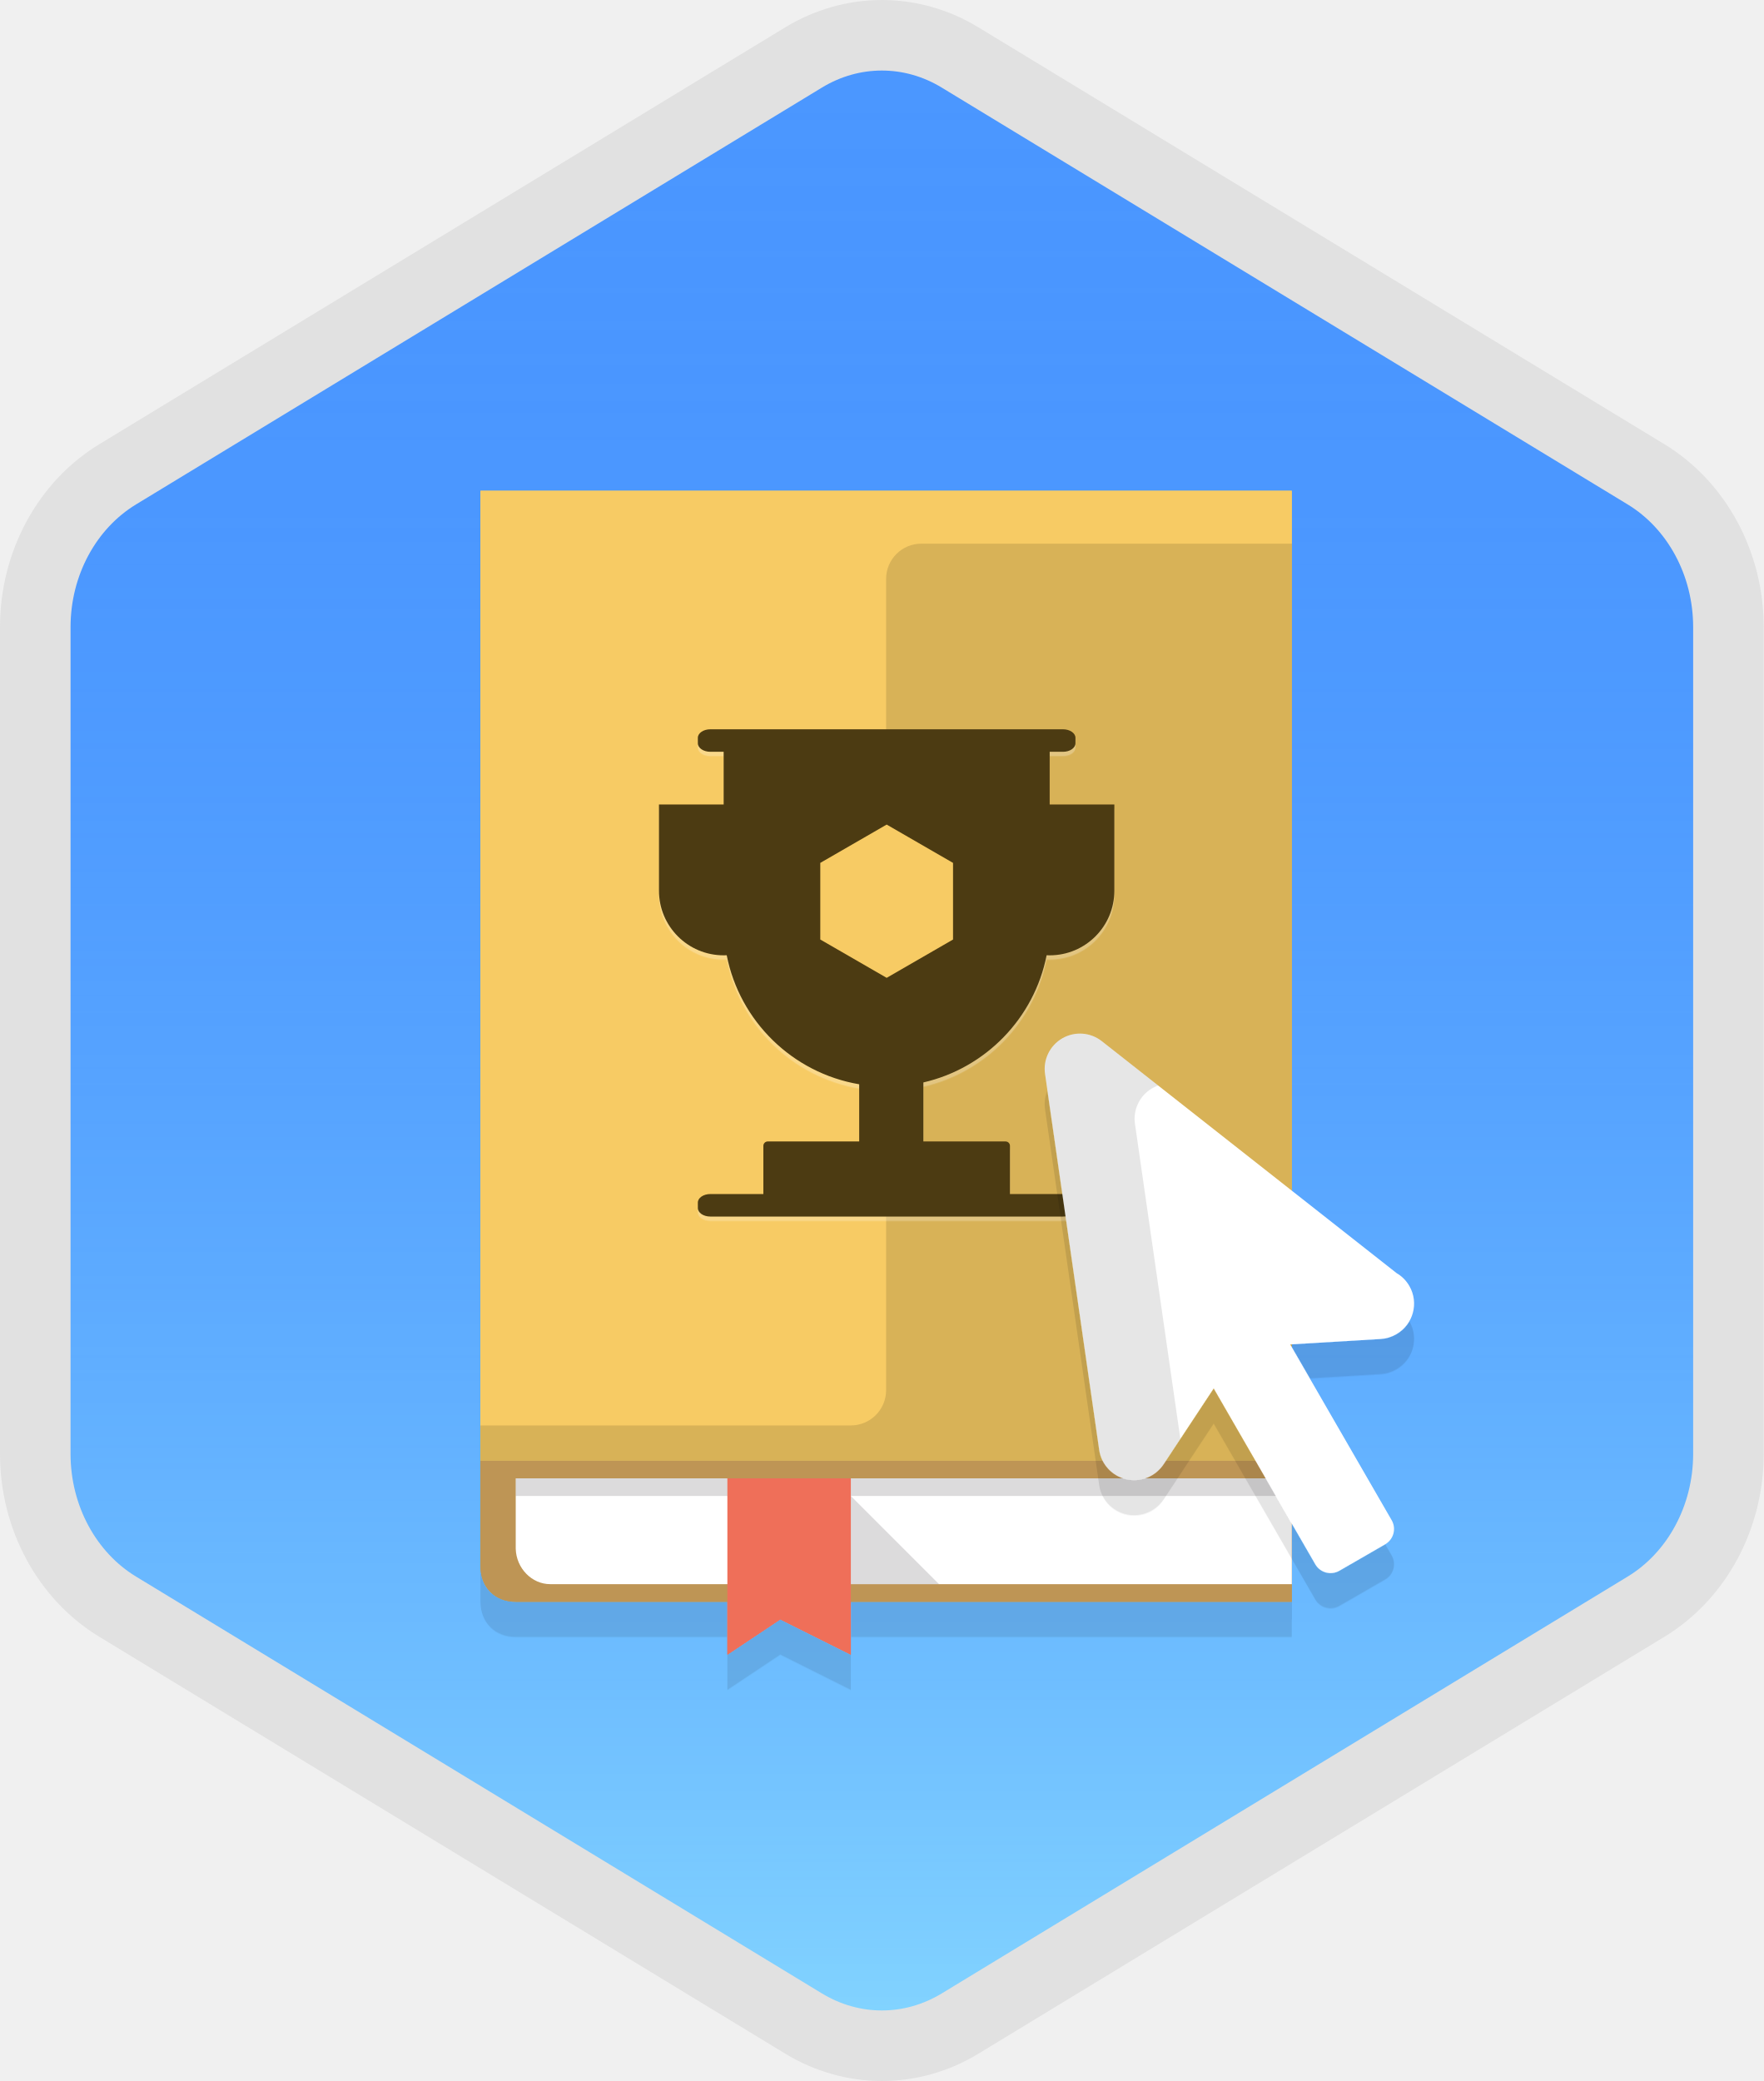
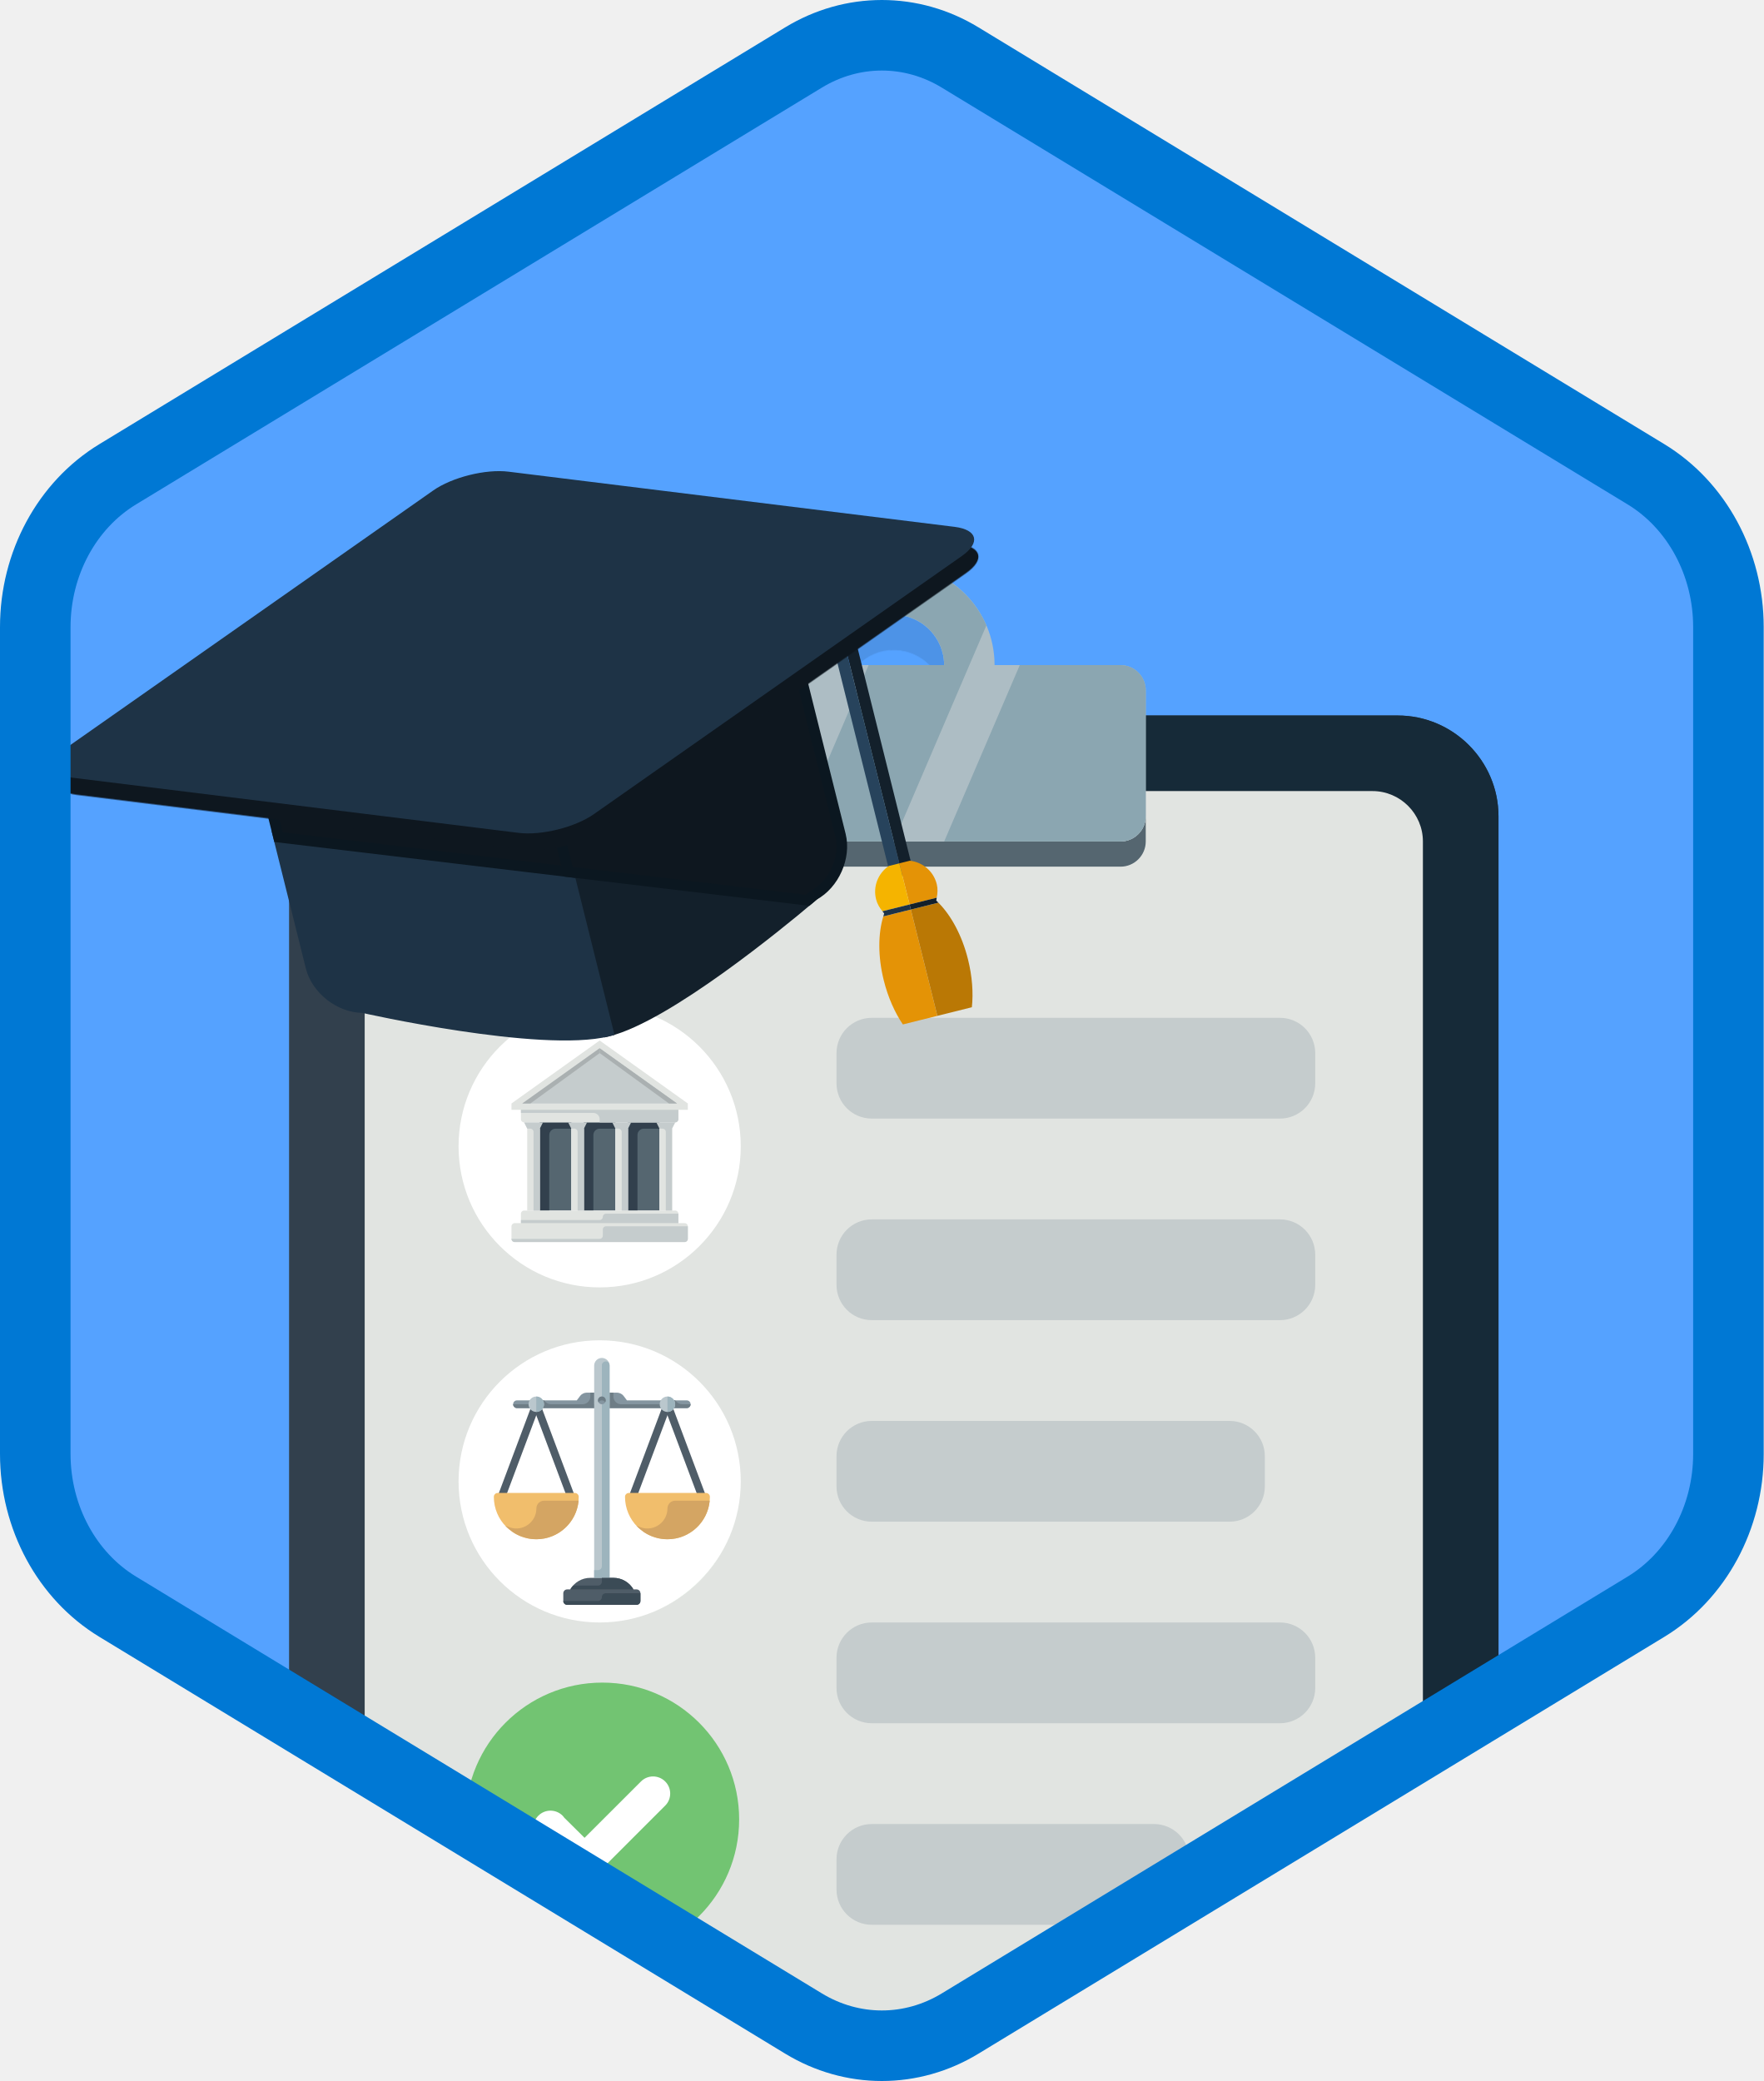
<svg xmlns="http://www.w3.org/2000/svg" xmlns:xlink="http://www.w3.org/1999/xlink" width="100px" height="118px" viewBox="0 0 100 118" version="1.1">
  <defs>
-     <linearGradient x1="50%" y1="100%" x2="50%" y2="3.061617e-15%" id="linearGradient-1">
-       <stop stop-color="#FFFFFF" stop-opacity="0.738" offset="0%" />
-       <stop stop-color="#000000" stop-opacity="0.151" offset="100%" />
-     </linearGradient>
-     <path d="M42.742,1.497 C44.374,0.499 46.187,0 48,0 C49.813,0 51.627,0.499 53.256,1.497 L90.591,24.332 C93.933,26.377 96,30.203 96,34.353 L96,79.647 C96,83.795 93.933,87.624 90.591,89.668 L53.256,112.505 C51.627,113.501 49.813,114 48,114 C46.187,114 44.374,113.501 42.742,112.505 L5.409,89.668 C2.066,87.624 0,83.795 0,79.647 L0,34.353 C0,30.203 2.066,26.377 5.409,24.332 L42.742,1.497 Z" id="path-2" />
-     <filter x="-8.3%" y="-5.9%" width="116.7%" height="111.8%" filterUnits="objectBoundingBox" id="filter-3">
+     <path d="M42.742,1.497 C44.374,0.499 46.187,0 48,0 C49.813,0 51.627,0.499 53.256,1.497 L90.591,24.332 C93.933,26.377 96,30.203 96,34.353 L96,79.647 C96,83.795 93.933,87.624 90.591,89.668 L53.256,112.505 C51.627,113.501 49.813,114 48,114 C46.187,114 44.374,113.501 42.742,112.505 L5.409,89.668 C2.066,87.624 0,83.795 0,79.647 L0,34.353 C0,30.203 2.066,26.377 5.409,24.332 L42.742,1.497 Z" id="path-1" />
+     <filter x="-5.8%" y="-4.3%" width="111.6%" height="108.7%" filterUnits="objectBoundingBox" id="filter-3">
      <feOffset dx="0" dy="2" in="SourceAlpha" result="shadowOffsetOuter1" />
      <feColorMatrix values="0 0 0 0 0   0 0 0 0 0   0 0 0 0 0  0 0 0 0.096 0" type="matrix" in="shadowOffsetOuter1" result="shadowMatrixOuter1" />
      <feMerge>
        <feMergeNode in="shadowMatrixOuter1" />
        <feMergeNode in="SourceGraphic" />
      </feMerge>
    </filter>
-     <path d="M3.789,1.332 L3.034,1.332 C2.643,1.332 2.326,1.116 2.326,0.849 L2.326,0.816 L2.326,0.539 C2.326,0.272 2.643,0.056 3.034,0.056 L22.511,0.056 L23.03,0.056 C23.42,0.056 23.736,0.272 23.736,0.539 L23.736,0.849 C23.736,1.116 23.42,1.332 23.03,1.332 L22.275,1.332 L22.275,4.319 L25.941,4.319 L25.941,9.208 C25.941,11.232 24.3,12.873 22.275,12.873 C22.217,12.873 22.158,12.872 22.101,12.869 C21.398,16.438 18.641,19.269 15.113,20.081 L15.113,23.428 L19.776,23.428 C19.911,23.428 20.022,23.538 20.022,23.675 L20.022,26.409 L22.511,26.409 L23.03,26.409 C23.42,26.409 23.736,26.626 23.736,26.893 L23.736,27.202 C23.736,27.47 23.42,27.686 23.03,27.686 L3.034,27.686 C2.643,27.686 2.326,27.47 2.326,27.202 L2.326,27.17 L2.326,26.893 C2.326,26.626 2.643,26.409 3.034,26.409 L6.041,26.409 L6.041,23.675 C6.041,23.538 6.152,23.428 6.288,23.428 L11.474,23.428 L11.474,20.185 C7.696,19.544 4.7,16.613 3.963,12.869 C3.905,12.872 3.847,12.873 3.789,12.873 C1.764,12.873 0.122,11.232 0.122,9.208 L0.122,4.319 L3.789,4.319 L3.789,1.332 Z" id="path-4" />
-     <filter x="-0.5%" y="-0.5%" width="101.0%" height="101.8%" filterUnits="objectBoundingBox" id="filter-5">
-       <feOffset dx="0" dy="0.25" in="SourceAlpha" result="shadowOffsetOuter1" />
-       <feColorMatrix values="0 0 0 0 1   0 0 0 0 1   0 0 0 0 1  0 0 0 0.249 0" type="matrix" in="shadowOffsetOuter1" />
-     </filter>
-     <filter x="-13.3%" y="-11.1%" width="126.7%" height="122.2%" filterUnits="objectBoundingBox" id="filter-6">
-       <feOffset dx="0" dy="2" in="SourceAlpha" result="shadowOffsetOuter1" />
-       <feColorMatrix values="0 0 0 0 0   0 0 0 0 0   0 0 0 0 0  0 0 0 0.103 0" type="matrix" in="shadowOffsetOuter1" result="shadowMatrixOuter1" />
-       <feMerge>
-         <feMergeNode in="shadowMatrixOuter1" />
-         <feMergeNode in="SourceGraphic" />
-       </feMerge>
-     </filter>
-     <path d="M24.748,24.446 L16.847,4.693 C16.544,3.934 15.807,3.436 14.99,3.436 C14.173,3.436 13.436,3.934 13.133,4.693 L5.133,24.693 C4.825,25.464 5.025,26.345 5.635,26.908 C6.248,27.471 7.141,27.595 7.884,27.225 L14.99,23.672 L22.095,27.225 C22.38,27.367 22.685,27.436 22.99,27.436 C22.997,27.435 23.004,27.435 23.009,27.436 C24.115,27.436 25.009,26.54 25.009,25.436 C25.009,25.076 24.915,24.738 24.748,24.446" id="path-7" />
-     <filter x="-12.5%" y="-10.4%" width="125.0%" height="120.8%" filterUnits="objectBoundingBox" id="filter-8">
-       <feOffset dx="3" dy="5" in="SourceAlpha" result="shadowOffsetInner1" />
-       <feComposite in="shadowOffsetInner1" in2="SourceAlpha" operator="arithmetic" k2="-1" k3="1" result="shadowInnerInner1" />
-       <feColorMatrix values="0 0 0 0 0   0 0 0 0 0   0 0 0 0 0  0 0 0 0.098 0" type="matrix" in="shadowInnerInner1" />
+     <path d="M52.953,9.902 L29.17,0.748 C27.955,0.276 25.974,0.276 24.757,0.748 L0.972,9.902 C-0.23,10.374 -0.23,11.128 0.972,11.6 L24.757,20.754 C25.974,21.225 27.955,21.225 29.17,20.754 L52.953,11.6 C54.166,11.128 54.166,10.374 52.953,9.902" id="path-4" />
+     <filter x="-0.9%" y="-2.4%" width="101.9%" height="109.7%" filterUnits="objectBoundingBox" id="filter-5">
+       <feOffset dx="0" dy="1" in="SourceAlpha" result="shadowOffsetOuter1" />
+       <feColorMatrix values="0 0 0 0 0.055   0 0 0 0 0.09   0 0 0 0 0.122  0 0 0 1 0" type="matrix" in="shadowOffsetOuter1" />
    </filter>
  </defs>
  <g id="Badges" stroke="none" stroke-width="1" fill="none" fill-rule="evenodd">
-     <g id="Special-Badges" transform="translate(-50, -1043)">
-       <g id="Special-Badges/generic-trophey" transform="translate(50, 1043)">
-         <g id="Group-5" transform="translate(2, 2)">
-           <g id="Trophy-1">
-             <use fill="#55A2FF" xlink:href="#path-2" />
-             <use fill-opacity="0.75" fill="url(#linearGradient-1)" style="mix-blend-mode: overlay;" xlink:href="#path-2" />
-           </g>
-           <g id="Book-1" filter="url(#filter-3)" transform="translate(24.24111, 24.82743)">
-             <g id="Book" transform="translate(0.167481, 0.387536)">
-               <path d="M0.833,55.612 L0.833,61.612 C0.84,62.807 1.671,63.615 2.833,63.612 L46.833,63.612 L46.833,55.612 L0.833,55.612 Z" id="Shape" fill="#BE9555" fill-rule="nonzero" />
-               <path d="M2.833,56.612 L2.833,60.612 C2.867,61.718 3.753,62.615 4.788,62.612 L46.833,62.612 L46.833,56.612 L2.833,56.612 Z" id="Shape" fill="#FFFFFF" fill-rule="nonzero" />
-               <polygon id="Shape" fill="#4F4D52" fill-rule="nonzero" opacity="0.2" points="2.833 56.612 2.833 57.612 46.833 57.612 46.833 56.612" />
-               <polygon id="Shape" fill="#4F4D52" fill-rule="nonzero" opacity="0.2" points="20.833 56.612 26.833 62.612 20.833 62.612" />
-               <polygon id="Shape" fill="#EF6F59" fill-rule="nonzero" points="21.833 66.612 17.833 64.612 14.833 66.612 14.833 56.612 21.833 56.612" />
-               <polygon id="Shape" fill="#F7CB64" fill-rule="nonzero" points="46.833 55.612 0.833 55.612 0.833 0.612 46.833 0.612" />
-               <path d="M23.833,51.612 C23.833,52.716 22.938,53.612 21.833,53.612 L0.833,53.612 L0.833,55.612 L46.833,55.612 L46.833,3.612 L25.833,3.612 C24.727,3.612 23.833,4.507 23.833,5.612 L23.833,51.612 Z" id="Fill-361" fill-opacity="0.127" fill="#000000" />
+     <g id="Identify-Governing-Practices-for-Responsible-AI" transform="translate(-50, -50)">
+       <g id="Identify-Governing-Practices-for-Responsible-AI/identify-governing-practices-for-responsible-AI" transform="translate(50, 50)">
+         <g id="Mask" transform="translate(2, 2)">
+           <mask id="mask-2" fill="white">
+             <use xlink:href="#path-1" />
+           </mask>
+           <use id="Trophy-1" fill="#55A2FF" xlink:href="#path-1" />
+           <g id="Clipboard" filter="url(#filter-3)" mask="url(#mask-2)">
+             <g transform="translate(14, 30)">
+               <path d="M6.106,91.429 C2.963,91.429 0.391,88.857 0.391,85.714 L0.391,14.286 C0.391,11.143 2.963,8.571 6.106,8.571 L63.248,8.571 C66.391,8.571 68.963,11.143 68.963,14.286 L68.963,85.714 C68.963,88.857 66.391,91.429 63.248,91.429 L6.106,91.429" id="Fill-18" fill="#30404D" fill-rule="evenodd" />
+               <path d="M63.248,8.571 L34.677,8.571 L34.677,91.429 L63.248,91.429 C66.391,91.429 68.963,88.857 68.963,85.714 L68.963,14.286 C68.963,11.143 66.391,8.571 63.248,8.571" id="Fill-19" fill="#182A37" fill-rule="evenodd" />
+               <path d="M4.677,84.286 L4.677,15.714 C4.677,14.141 5.963,12.857 7.534,12.857 L61.82,12.857 C63.391,12.857 64.677,14.141 64.677,15.714 L64.677,84.286 C64.677,85.859 63.391,87.143 61.82,87.143 L7.534,87.143 C5.963,87.143 4.677,85.859 4.677,84.286 Z" id="Fill-20" fill="#E1E4E1" fill-rule="evenodd" />
+               <polygon id="Fill-26" fill="#182A37" fill-rule="evenodd" points="18.963 12.857 20.391 12.857 20.391 8.571 18.963 8.571" />
+               <g id="Group-70" stroke-width="1" fill="none" fill-rule="evenodd" transform="translate(10, 44)">
+                 <path d="M8.151,15.924 C3.867,15.924 0.394,12.451 0.394,8.167 C0.394,3.883 3.867,0.409 8.151,0.409 C12.436,0.409 15.909,3.883 15.909,8.167 C15.909,12.451 12.436,15.924 8.151,15.924 Z" id="Fill-25" fill="#72C472" />
+                 <path d="M11.715,6.015 C11.336,5.636 10.721,5.636 10.343,6.015 L7.144,9.211 L5.989,8.067 C5.961,8.028 5.933,7.989 5.898,7.954 C5.519,7.576 4.904,7.576 4.526,7.954 C4.15,8.328 4.148,8.934 4.515,9.314 L4.504,9.325 L6.461,11.265 C6.84,11.644 7.455,11.644 7.834,11.265 L11.712,7.388 C11.713,7.388 11.714,7.387 11.715,7.386 C12.094,7.007 12.094,6.392 11.715,6.015" id="Fill-26" fill="#FFFFFF" />
+               </g>
+               <g id="Group-70" stroke-width="1" fill="none" fill-rule="evenodd" transform="translate(10, 63)">
+                 <path d="M8.151,15.924 C3.867,15.924 0.394,12.451 0.394,8.167 C0.394,3.883 3.867,0.409 8.151,0.409 C12.436,0.409 15.909,3.883 15.909,8.167 C15.909,12.451 12.436,15.924 8.151,15.924 Z" id="Fill-25" fill="#72C472" />
+                 <path d="M11.715,6.015 C11.336,5.636 10.721,5.636 10.343,6.015 L7.144,9.211 L5.989,8.067 C5.961,8.028 5.933,7.989 5.898,7.954 C5.519,7.576 4.904,7.576 4.526,7.954 C4.15,8.328 4.148,8.934 4.515,9.314 L4.504,9.325 L6.461,11.265 C6.84,11.644 7.455,11.644 7.834,11.265 L11.712,7.388 C11.713,7.388 11.714,7.387 11.715,7.386 C12.094,7.007 12.094,6.392 11.715,6.015" id="Fill-26" fill="#FFFFFF" />
+               </g>
+               <circle id="Oval" fill="#FFFFFF" fill-rule="evenodd" cx="18" cy="33" r="8" />
+               <circle id="Oval" fill="#FFFFFF" fill-rule="evenodd" cx="18" cy="52" r="8" />
+               <g id="Scale" opacity="0.846" stroke-width="1" fill="none" fill-rule="evenodd" transform="translate(12, 45)">
+                 <path d="M10.938,2.406 L7.547,2.406 L7.35,2.144 C7.278,2.047 7.12,1.969 7,1.969 L5.25,1.969 C5.13,1.969 4.972,2.047 4.9,2.144 L4.703,2.406 L1.312,2.406 C1.192,2.406 1.094,2.504 1.094,2.625 C1.094,2.746 1.192,2.844 1.312,2.844 L10.938,2.844 C11.058,2.844 11.156,2.746 11.156,2.625 C11.156,2.504 11.058,2.406 10.938,2.406" id="Fill-659" fill="#6E828F" />
+                 <path d="M10.681,2.625 C10.565,2.625 10.454,2.579 10.372,2.497 L10.281,2.406 L10.062,2.406 L10.062,2.625 L7.219,2.625 C6.977,2.625 6.781,2.429 6.781,2.188 L6.781,1.969 L6.562,1.969 L6.562,2.625 L5.688,2.625 L5.688,1.969 L5.469,1.969 L5.469,2.188 C5.469,2.429 5.273,2.625 5.031,2.625 L3.244,2.625 C3.128,2.625 3.016,2.579 2.934,2.497 L2.844,2.406 L2.625,2.406 L2.625,2.625 L1.094,2.625 C1.094,2.746 1.192,2.844 1.312,2.844 L10.938,2.844 C11.058,2.844 11.156,2.746 11.156,2.625 L10.681,2.625" id="Fill-660" fill="#546670" />
+                 <path d="M6.562,12.469 L6.562,0.438 C6.562,0.196 6.367,0 6.125,0 C5.883,0 5.688,0.196 5.688,0.438 L5.688,12.469 C5.688,12.71 6.562,12.71 6.562,12.469" id="Fill-661" fill="#ADBDC4" />
+                 <polyline id="Fill-662" fill="#30404D" points="0.642 7.952 0.233 7.798 2.201 2.548 2.611 2.702 0.642 7.952" />
+                 <polyline id="Fill-663" fill="#30404D" points="4.17 7.952 2.201 2.702 2.611 2.548 4.58 7.798 4.17 7.952" />
+                 <path d="M8.094,13.125 L7.917,13.125 C7.69,12.733 7.266,12.469 6.781,12.469 L5.469,12.469 C4.984,12.469 4.561,12.733 4.334,13.125 L4.156,13.125 C4.036,13.125 3.938,13.223 3.938,13.344 L3.938,13.781 C3.938,13.901 4.036,14 4.156,14 L8.094,14 C8.214,14 8.312,13.901 8.312,13.781 L8.312,13.344 C8.312,13.223 8.214,13.125 8.094,13.125" id="Fill-664" fill="#30404D" />
+                 <path d="M4.813,7.875 C4.813,7.754 4.715,7.656 4.594,7.656 L0.219,7.656 C0.098,7.656 0,7.754 0,7.875 L0,7.875 C0,9.205 1.077,10.281 2.406,10.281 C3.735,10.281 4.813,9.204 4.813,7.875 C4.813,7.875 4.813,7.875 4.813,7.875" id="Fill-665" fill="#EFB252" />
+                 <polyline id="Fill-666" fill="#30404D" points="8.08 7.952 7.67 7.798 9.639 2.548 10.049 2.702 8.08 7.952" />
+                 <polyline id="Fill-667" fill="#30404D" points="11.608 7.952 9.639 2.702 10.049 2.548 12.017 7.798 11.608 7.952" />
+                 <path d="M12.25,7.875 C12.25,7.754 12.152,7.656 12.031,7.656 L7.656,7.656 C7.535,7.656 7.437,7.754 7.437,7.875 L7.438,7.875 C7.438,9.205 8.514,10.281 9.844,10.281 C11.172,10.281 12.25,9.204 12.25,7.875 C12.25,7.875 12.25,7.875 12.25,7.875 L12.25,7.875" id="Fill-668" fill="#EFB252" />
+                 <path d="M10.281,2.625 C10.281,2.867 10.085,3.062 9.844,3.062 C9.602,3.062 9.406,2.867 9.406,2.625 C9.406,2.383 9.602,2.188 9.844,2.188 C10.085,2.188 10.281,2.383 10.281,2.625" id="Fill-669" fill="#ADBDC4" />
+                 <path d="M2.844,2.625 C2.844,2.867 2.648,3.062 2.406,3.062 C2.165,3.062 1.969,2.867 1.969,2.625 C1.969,2.383 2.165,2.188 2.406,2.188 C2.648,2.188 2.844,2.383 2.844,2.625" id="Fill-670" fill="#ADBDC4" />
+                 <path d="M6.125,0.416 L6.125,11.812 C6.125,11.933 6.027,12.031 5.906,12.031 L5.688,12.031 L5.688,12.469 L6.562,12.469 L6.562,0.438 C6.562,0.412 6.56,0.388 6.556,0.364 C6.513,0.109 6.125,0.158 6.125,0.416" id="Fill-671" fill="#8BA6B1" />
+                 <path d="M6.344,2.406 C6.344,2.527 6.246,2.625 6.125,2.625 C6.004,2.625 5.906,2.527 5.906,2.406 C5.906,2.285 6.004,2.188 6.125,2.188 C6.246,2.188 6.344,2.285 6.344,2.406" id="Fill-672" fill="#6E828F" />
+                 <path d="M6.125,2.406 C6.205,2.406 6.272,2.451 6.31,2.516 C6.33,2.483 6.344,2.447 6.344,2.406 C6.344,2.285 6.246,2.188 6.125,2.188 C6.004,2.188 5.906,2.285 5.906,2.406 C5.906,2.447 5.92,2.483 5.94,2.516 C5.978,2.451 6.045,2.406 6.125,2.406" id="Fill-673" fill="#546670" />
+                 <path d="M10.281,2.625 C10.281,2.383 10.085,2.188 9.844,2.188 L9.844,3.062 C10.085,3.062 10.281,2.867 10.281,2.625" id="Fill-674" fill="#8BA6B1" />
+                 <path d="M2.844,2.625 C2.844,2.383 2.648,2.188 2.406,2.188 L2.406,3.062 C2.648,3.062 2.844,2.867 2.844,2.625" id="Fill-675" fill="#8BA6B1" />
+                 <path d="M9.844,8.531 L9.844,8.531 C9.844,9.3 9.094,9.852 8.363,9.616 C8.269,9.586 8.177,9.553 8.088,9.517 C8.194,9.63 8.352,9.76 8.53,9.89 C8.908,10.137 9.359,10.281 9.844,10.281 C11.098,10.281 12.129,9.32 12.239,8.094 L10.281,8.094 C10.04,8.094 9.844,8.29 9.844,8.531" id="Fill-676" fill="#CC9547" />
+                 <path d="M2.412,8.531 L2.412,8.531 C2.412,9.3 1.663,9.852 0.931,9.616 C0.837,9.586 0.746,9.553 0.656,9.517 C0.763,9.63 0.921,9.76 1.099,9.89 C1.477,10.137 1.927,10.281 2.412,10.281 C3.667,10.281 4.697,9.32 4.807,8.094 L2.85,8.094 C2.608,8.094 2.412,8.29 2.412,8.531" id="Fill-677" fill="#CC9547" />
+                 <path d="M7.917,13.125 C7.69,12.733 7.266,12.469 6.781,12.469 L6.125,12.469 L6.125,12.688 C6.125,12.808 6.027,12.906 5.906,12.906 L4.496,12.906 C4.435,12.974 4.38,13.046 4.334,13.125 L7.917,13.125" id="Fill-678" fill="#182A37" />
+                 <path d="M6.125,13.562 C6.125,13.683 6.027,13.781 5.906,13.781 L3.938,13.781 C3.938,13.902 4.036,14 4.156,14 L8.094,14 C8.214,14 8.312,13.902 8.312,13.781 L8.312,13.344 L6.344,13.344 C6.223,13.344 6.125,13.442 6.125,13.562" id="Fill-679" fill="#182A37" />
+               </g>
+               <rect id="Rectangle" fill="#C5CCCD" fill-rule="nonzero" x="31.429" y="25.714" width="27.143" height="5.714" rx="2" />
+               <rect id="Rectangle" fill="#C5CCCD" fill-rule="nonzero" x="31.429" y="48.571" width="24.286" height="5.714" rx="2" />
+               <rect id="Rectangle" fill="#C5CCCD" fill-rule="nonzero" x="31.429" y="37.143" width="27.143" height="5.714" rx="2" />
+               <rect id="Rectangle" fill="#C5CCCD" fill-rule="nonzero" x="31.429" y="60" width="27.143" height="5.714" rx="2" />
+               <rect id="Rectangle" fill="#C5CCCD" fill-rule="nonzero" x="31.429" y="71.429" width="20" height="5.714" rx="2" />
+               <g id="Top" stroke-width="1" fill="none" fill-rule="evenodd" transform="translate(20.3899, 0)">
+                 <path d="M27.144,15.714 L1.43,15.714 C0.644,15.714 0.001,15.071 0.001,14.286 L0.001,15.714 C0.001,16.5 0.644,17.143 1.43,17.143 L27.144,17.143 C27.93,17.143 28.573,16.5 28.573,15.714 L28.573,14.286 C28.573,15.071 27.93,15.714 27.144,15.714" id="Fill-22" fill="#546670" />
+                 <path d="M14.287,2.857 C15.863,2.857 17.144,4.139 17.144,5.714 L11.43,5.714 C11.43,4.139 12.71,2.857 14.287,2.857 Z M27.144,5.714 L20.001,5.714 C20.001,2.559 17.443,0 14.287,0 C11.131,0 8.573,2.559 8.573,5.714 L1.43,5.714 C0.644,5.714 0.001,6.357 0.001,7.143 L0.001,14.286 C0.001,15.071 0.644,15.714 1.43,15.714 L27.144,15.714 C27.93,15.714 28.573,15.071 28.573,14.286 L28.573,7.143 C28.573,6.357 27.93,5.714 27.144,5.714 L27.144,5.714 Z" id="Fill-24" fill="#ADBDC4" />
+                 <path d="M28.573,14.286 L28.573,7.143 C28.573,6.357 27.93,5.714 27.144,5.714 L21.43,5.714 L17.144,15.714 L27.144,15.714 C27.93,15.714 28.573,15.071 28.573,14.286" id="Fill-33" fill="#8BA6B1" />
+                 <path d="M15.266,0.099 L14.074,2.879 C14.146,2.873 14.214,2.857 14.287,2.857 C15.863,2.857 17.144,4.139 17.144,5.714 L12.859,5.714 L8.573,15.714 L14.287,15.714 L19.537,3.463 C18.787,1.717 17.19,0.433 15.266,0.099" id="Fill-34" fill="#8BA6B1" />
+               </g>
+               <g id="Govt" stroke-width="1" fill="none" fill-rule="evenodd" transform="translate(13, 27)">
+                 <polyline id="Fill-1264" fill="#C5CCCD" points="0.179 3.75 0.179 3.663 5 0.219 9.821 3.663 9.821 3.75 0.179 3.75" />
+                 <polygon id="Fill-1265" fill="#546670" points="6.607 9.643 8.393 9.643 8.393 4.643 6.607 4.643" />
+                 <polygon id="Fill-1266" fill="#546670" points="4.107 9.643 5.893 9.643 5.893 4.643 4.107 4.643" />
+                 <polygon id="Fill-1267" fill="#546670" points="1.607 9.643 3.393 9.643 3.393 4.643 1.607 4.643" />
+                 <path d="M1.607,4.643 L1.607,9.643 L2.143,9.643 L2.143,5.357 C2.143,5.16 2.303,5 2.5,5 L3.393,5 L3.393,4.643 L1.607,4.643" id="Fill-1268" fill="#30404D" />
+                 <path d="M4.107,4.643 L4.107,9.643 L4.643,9.643 L4.643,5.357 C4.643,5.16 4.803,5 5,5 L5.893,5 L5.893,4.643 L4.107,4.643" id="Fill-1269" fill="#30404D" />
+                 <path d="M6.607,4.643 L6.607,9.643 L7.143,9.643 L7.143,5.357 C7.143,5.16 7.303,5 7.5,5 L8.393,5 L8.393,4.643 L6.607,4.643" id="Fill-1270" fill="#30404D" />
+                 <path d="M0.536,10.357 C0.536,10.455 0.616,10.536 0.714,10.536 L9.286,10.536 C9.384,10.536 9.464,10.455 9.464,10.357 L9.464,9.821 C9.464,9.723 9.384,9.643 9.286,9.643 L0.714,9.643 C0.616,9.643 0.536,9.723 0.536,9.821 L0.536,10.357" id="Fill-1271" fill="#E1E4E1" />
+                 <path d="M0.536,4.464 C0.536,4.562 0.616,4.643 0.714,4.643 L9.286,4.643 C9.384,4.643 9.464,4.562 9.464,4.464 L9.464,3.929 C9.464,3.83 9.384,3.75 9.286,3.75 L0.714,3.75 C0.616,3.75 0.536,3.83 0.536,3.929 L0.536,4.464" id="Fill-1272" fill="#E1E4E1" />
+                 <path d="M0,11.25 C0,11.348 0.08,11.429 0.179,11.429 L9.821,11.429 C9.92,11.429 10,11.348 10,11.25 L10,10.536 C10,10.438 9.92,10.357 9.821,10.357 L0.179,10.357 C0.08,10.357 0,10.438 0,10.536 L0,11.25" id="Fill-1273" fill="#E1E4E1" />
+                 <polygon id="Fill-1274" fill="#E1E4E1" points="0.893 9.643 1.607 9.643 1.607 5 0.893 5" />
+                 <polygon id="Fill-1275" fill="#E1E4E1" points="3.393 9.643 4.107 9.643 4.107 5 3.393 5" />
+                 <polygon id="Fill-1276" fill="#E1E4E1" points="5.893 9.643 6.607 9.643 6.607 5 5.893 5" />
+                 <polygon id="Fill-1277" fill="#E1E4E1" points="8.393 9.643 9.107 9.643 9.107 5 8.393 5" />
+                 <path d="M5,0 L0,3.571 L0,3.929 L10,3.929 L10,3.571 L5,0 Z M5,0.439 L9.386,3.571 L0.614,3.571 L5,0.439 L5,0.439 Z" id="Fill-1278" fill="#E1E4E1" />
+                 <path d="M9.821,11.429 C9.92,11.429 10,11.348 10,11.25 L10,10.536 L5.357,10.536 C5.259,10.536 5.179,10.616 5.179,10.714 L5.179,11.071 C5.179,11.17 5.099,11.25 5,11.25 L0,11.25 C0,11.348 0.08,11.429 0.179,11.429 L9.821,11.429" id="Fill-1281" fill="#C5CCCD" />
+                 <path d="M9.464,10.357 L9.464,9.821 L5.357,9.821 C5.259,9.821 5.179,9.901 5.179,10 C5.179,10.099 5.099,10.179 5,10.179 L0.536,10.179 L0.536,10.357 L9.464,10.357" id="Fill-1282" fill="#C5CCCD" />
+                 <path d="M5.714,4.643 L5.893,5 L6.071,5 C6.17,5 6.25,5.08 6.25,5.179 L6.25,9.643 L6.607,9.643 L6.607,5 L6.786,4.643 L5.714,4.643" id="Fill-1283" fill="#C5CCCD" />
+                 <path d="M8.214,4.643 L8.393,5 L8.571,5 C8.67,5 8.75,5.08 8.75,5.179 L8.75,9.643 L9.107,9.643 L9.107,5 L9.286,4.643 L8.214,4.643" id="Fill-1284" fill="#C5CCCD" />
+                 <path d="M3.214,4.643 L3.393,5 L3.571,5 C3.67,5 3.75,5.08 3.75,5.179 L3.75,9.643 L4.107,9.643 L4.107,5 L4.286,4.643 L3.214,4.643" id="Fill-1285" fill="#C5CCCD" />
+                 <path d="M0.714,4.643 L0.893,5 L1.071,5 C1.17,5 1.25,5.08 1.25,5.179 L1.25,9.643 L1.607,9.643 L1.607,5 L1.786,4.643 L0.714,4.643" id="Fill-1286" fill="#C5CCCD" />
+                 <path d="M0.536,3.929 L0.536,4.107 L4.643,4.107 C4.84,4.107 5,4.267 5,4.464 L5,4.643 L9.286,4.643 C9.384,4.643 9.464,4.562 9.464,4.464 L9.464,3.929 L0.536,3.929" id="Fill-1287" fill="#C5CCCD" />
+                 <polyline id="Fill-1288" fill="#AAB0B1" points="8.929 3.571 5 0.714 5 0.439 9.386 3.571 8.929 3.571" />
+                 <polyline id="Fill-1289" fill="#AAB0B1" points="1.071 3.571 5 0.714 5 0.439 0.614 3.571 1.071 3.571" />
+               </g>
            </g>
          </g>
-           <g id="Book" transform="translate(24.40859, 25.21497)">
-             <path d="M0.833,55.612 L0.833,61.612 C0.84,62.807 1.671,63.615 2.833,63.612 L46.833,63.612 L46.833,55.612 L0.833,55.612 Z" id="Shape" fill="#BE9555" fill-rule="nonzero" />
-             <path d="M2.833,56.612 L2.833,60.612 C2.867,61.718 3.753,62.615 4.788,62.612 L46.833,62.612 L46.833,56.612 L2.833,56.612 Z" id="Shape" fill="#FFFFFF" fill-rule="nonzero" />
-             <polygon id="Shape" fill="#4F4D52" fill-rule="nonzero" opacity="0.2" points="2.833 56.612 2.833 57.612 46.833 57.612 46.833 56.612" />
-             <polygon id="Shape" fill="#4F4D52" fill-rule="nonzero" opacity="0.2" points="20.833 56.612 26.833 62.612 20.833 62.612" />
-             <polygon id="Shape" fill="#EF6F59" fill-rule="nonzero" points="21.833 66.612 17.833 64.612 14.833 66.612 14.833 56.612 21.833 56.612" />
-             <polygon id="Shape" fill="#F7CB64" fill-rule="nonzero" points="46.833 55.612 0.833 55.612 0.833 0.612 46.833 0.612" />
-             <path d="M23.833,51.612 C23.833,52.716 22.938,53.612 21.833,53.612 L0.833,53.612 L0.833,55.612 L46.833,55.612 L46.833,3.612 L25.833,3.612 C24.727,3.612 23.833,4.507 23.833,5.612 L23.833,51.612 Z" id="Fill-361" fill-opacity="0.127" fill="#000000" />
-           </g>
-           <g id="Trophey" transform="translate(35.24111, 39.29712)">
-             <g id="Combined-Shape">
-               <use fill="black" fill-opacity="1" filter="url(#filter-5)" xlink:href="#path-4" />
-               <use fill="#4C3B12" fill-rule="evenodd" xlink:href="#path-4" />
-             </g>
-             <polygon id="Fill-325" fill="#F7CB64" points="13.032 5.459 9.268 7.632 9.268 11.977 13.032 14.15 16.795 11.977 16.795 7.632" />
-           </g>
-           <g id="Group-8" filter="url(#filter-6)" transform="translate(49.24111, 51.82743)">
-             <rect id="Rectangle" fill="#FFFFFF" transform="translate(20, 24.09644) rotate(-30) translate(-20, -24.09644) " x="17.5" y="12.096" width="5" height="24" rx="1" />
-             <g id="Fill-188" transform="translate(15, 15.43619) rotate(-30) translate(-15, -15.43619) ">
-               <use fill="#FFFFFF" fill-rule="evenodd" xlink:href="#path-7" />
-               <use fill="black" fill-opacity="1" filter="url(#filter-8)" xlink:href="#path-7" />
+           <g id="Graduate" mask="url(#mask-2)">
+             <g transform="translate(29, 42.375) rotate(-14) translate(-29, -42.375) translate(2, 24)">
+               <path d="M26.968,23.578 L26.968,32.891 C26.968,32.891 26.968,32.891 26.975,32.891 C30.41,32.891 37.914,29.326 39.742,28.432 L26.968,23.578" id="Fill-84" stroke="#13202B" stroke-width="0.6" fill="#13202B" fill-rule="evenodd" />
+               <path d="M11.497,25.294 C11.497,26.591 12.523,27.911 13.786,28.229 C13.786,28.229 23.035,32.89 26.962,32.89 C26.963,32.89 26.967,32.89 26.967,32.89 L26.967,23.578 L11.497,17.699 L11.497,25.294" id="Fill-81" stroke="#1E3346" stroke-width="0.6" fill="#1E3346" fill-rule="evenodd" />
+               <path d="M26.967,23.155 L26.967,21.108 C26.168,21.108 25.366,20.99 24.757,20.754 L11.497,15.652 L11.497,17.699 L26.967,23.578 L26.967,23.155" id="Fill-82" stroke="#0B1720" stroke-width="0.6" fill="#0E171F" fill-rule="evenodd" />
+               <path d="M40.149,28.231 C41.414,27.909 42.44,26.589 42.44,25.292 L42.44,15.65 L29.175,20.751 C28.57,20.99 27.769,21.109 26.968,21.109 L26.968,23.578 L39.742,28.432 C40.004,28.304 40.149,28.231 40.149,28.231" id="Fill-83" stroke="#0B1720" stroke-width="0.6" fill="#0E171F" fill-rule="evenodd" />
+               <path d="M28.526,10.536 C28.526,11.101 27.767,11.56 26.834,11.56 C25.898,11.56 25.141,11.101 25.141,10.536 C25.141,9.969 25.898,9.512 26.834,9.512 C27.767,9.512 28.526,9.969 28.526,10.536" id="Fill-85" stroke="none" fill="#0E171F" fill-rule="evenodd" />
+               <path d="M45.289,14.32 L45.946,13.786 L27.073,9.858 C26.713,9.781 26.367,10.011 26.296,10.366 L45.289,14.289 L45.289,14.32" id="Fill-86" stroke="none" fill="#27435C" fill-rule="evenodd" />
+               <path d="M45.289,14.32 L45.289,28.397 C45.652,28.397 45.946,28.102 45.946,27.74 L45.946,13.786 L45.289,14.32" id="Fill-87" stroke="none" fill="#13202B" fill-rule="evenodd" />
+               <path d="M44.632,14.854 L44.632,27.74 C44.632,28.102 44.925,28.397 45.289,28.397 L45.289,14.32 L44.632,14.854" id="Fill-88" stroke="none" fill="#27435C" fill-rule="evenodd" />
+               <path d="M45.289,14.289 L26.296,10.366 C26.22,10.721 26.448,11.068 26.805,11.142 L44.632,14.854 L45.289,14.32 L45.289,14.289" id="Fill-89" stroke="none" fill="#0E171F" fill-rule="evenodd" />
+               <path d="M43.68,30.354 C43.163,31.214 42.828,32.463 42.828,33.877 C42.828,34.881 42.995,35.804 43.274,36.567 L45.289,36.567 L45.289,30.354 L43.68,30.354" id="Fill-90" stroke="none" fill="#E49306" fill-rule="evenodd" />
+               <path d="M47.75,33.877 C47.75,32.463 47.415,31.215 46.898,30.354 L45.289,30.354 L45.289,36.567 L47.306,36.567 C47.585,35.804 47.75,34.881 47.75,33.877" id="Fill-91" stroke="none" fill="#BA7805" fill-rule="evenodd" />
+               <path d="M45.289,30.058 L46.874,30.058 C46.985,29.83 47.063,29.582 47.063,29.311 C47.063,28.548 46.58,27.905 45.905,27.655 L45.289,27.655 L45.289,30.058" id="Fill-92" stroke="none" fill="#E49306" fill-rule="evenodd" />
+               <path d="M45.289,27.655 L44.673,27.655 C43.997,27.905 43.517,28.548 43.517,29.311 C43.517,29.582 43.593,29.83 43.703,30.058 L45.289,30.058 L45.289,27.655" id="Fill-93" stroke="none" fill="#F5B400" fill-rule="evenodd" />
+               <path d="M45.289,30.354 L46.898,30.354 C46.87,30.305 46.841,30.252 46.81,30.206 C46.838,30.16 46.852,30.107 46.874,30.058 L45.289,30.058 L45.289,30.354" id="Fill-94" stroke="none" fill="#13202B" fill-rule="evenodd" />
+               <path d="M45.289,30.058 L43.703,30.058 C43.728,30.107 43.74,30.16 43.767,30.206 C43.737,30.252 43.71,30.305 43.68,30.354 L45.289,30.354 L45.289,30.058" id="Fill-95" stroke="none" fill="#1E3346" fill-rule="evenodd" />
+               <g id="Fill-80" stroke="none" fill="none">
+                 <use fill="black" fill-opacity="1" filter="url(#filter-5)" xlink:href="#path-4" />
+                 <use fill="#1E3346" fill-rule="evenodd" xlink:href="#path-4" />
+               </g>
            </g>
          </g>
        </g>
-         <path d="M45.562,3.258 L6.673,26.894 C3.797,28.643 2,31.951 2,35.558 L2,82.442 C2,86.049 3.798,89.359 6.673,91.106 L45.561,114.742 C46.929,115.572 48.455,116 50,116 C51.546,116 53.072,115.572 54.436,114.743 L93.327,91.106 C96.202,89.358 98,86.048 98,82.442 L98,35.558 C98,31.952 96.203,28.644 93.327,26.894 L54.435,3.258 C53.072,2.428 51.546,2 50,2 C48.454,2 46.929,2.428 45.562,3.258 Z M45.562,3.258 C45.562,3.258 45.562,3.258 45.562,3.258 L45.562,3.258 L45.562,3.258 Z" id="Azure-Hex-Border" stroke="#E1E1E1" stroke-width="4" />
+         <g id="Azure-Hex-Border" stroke="#0078D4" stroke-width="4">
+           <path d="M45.562,3.258 L45.562,3.258 L6.673,26.894 C3.797,28.643 2,31.951 2,35.558 L2,82.442 C2,86.049 3.798,89.359 6.673,91.106 L45.561,114.742 C46.929,115.572 48.455,116 50,116 C51.546,116 53.072,115.572 54.436,114.743 L93.327,91.106 C96.202,89.358 98,86.048 98,82.442 L98,35.558 C98,31.952 96.203,28.644 93.327,26.894 L54.435,3.258 C53.072,2.428 51.546,2 50,2 C48.454,2 46.929,2.428 45.562,3.258 Z" />
+         </g>
      </g>
    </g>
  </g>
</svg>
